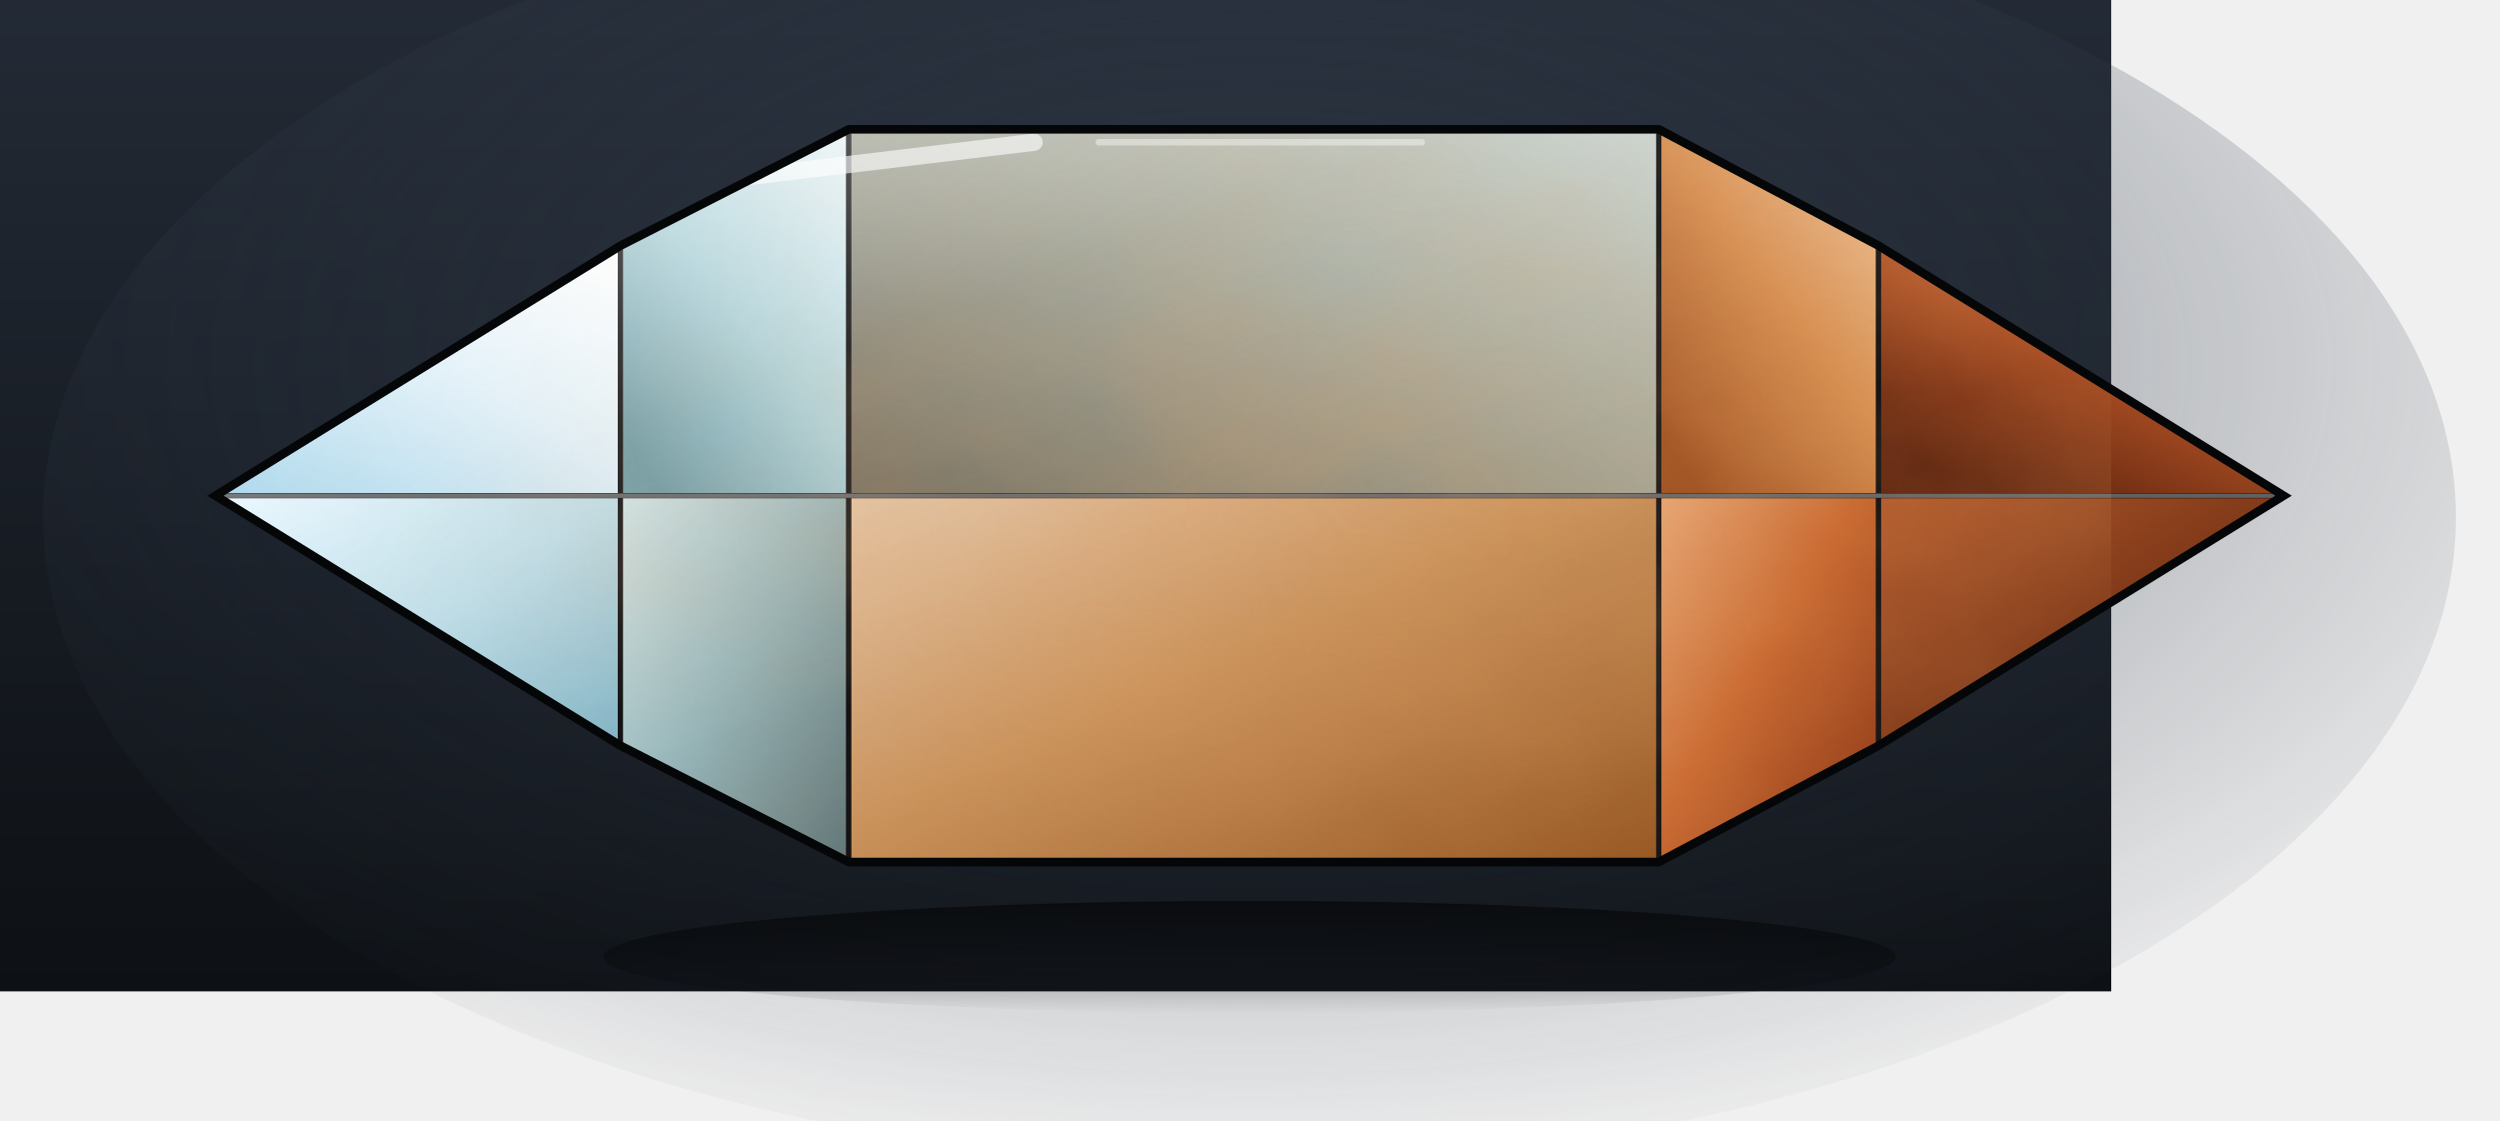
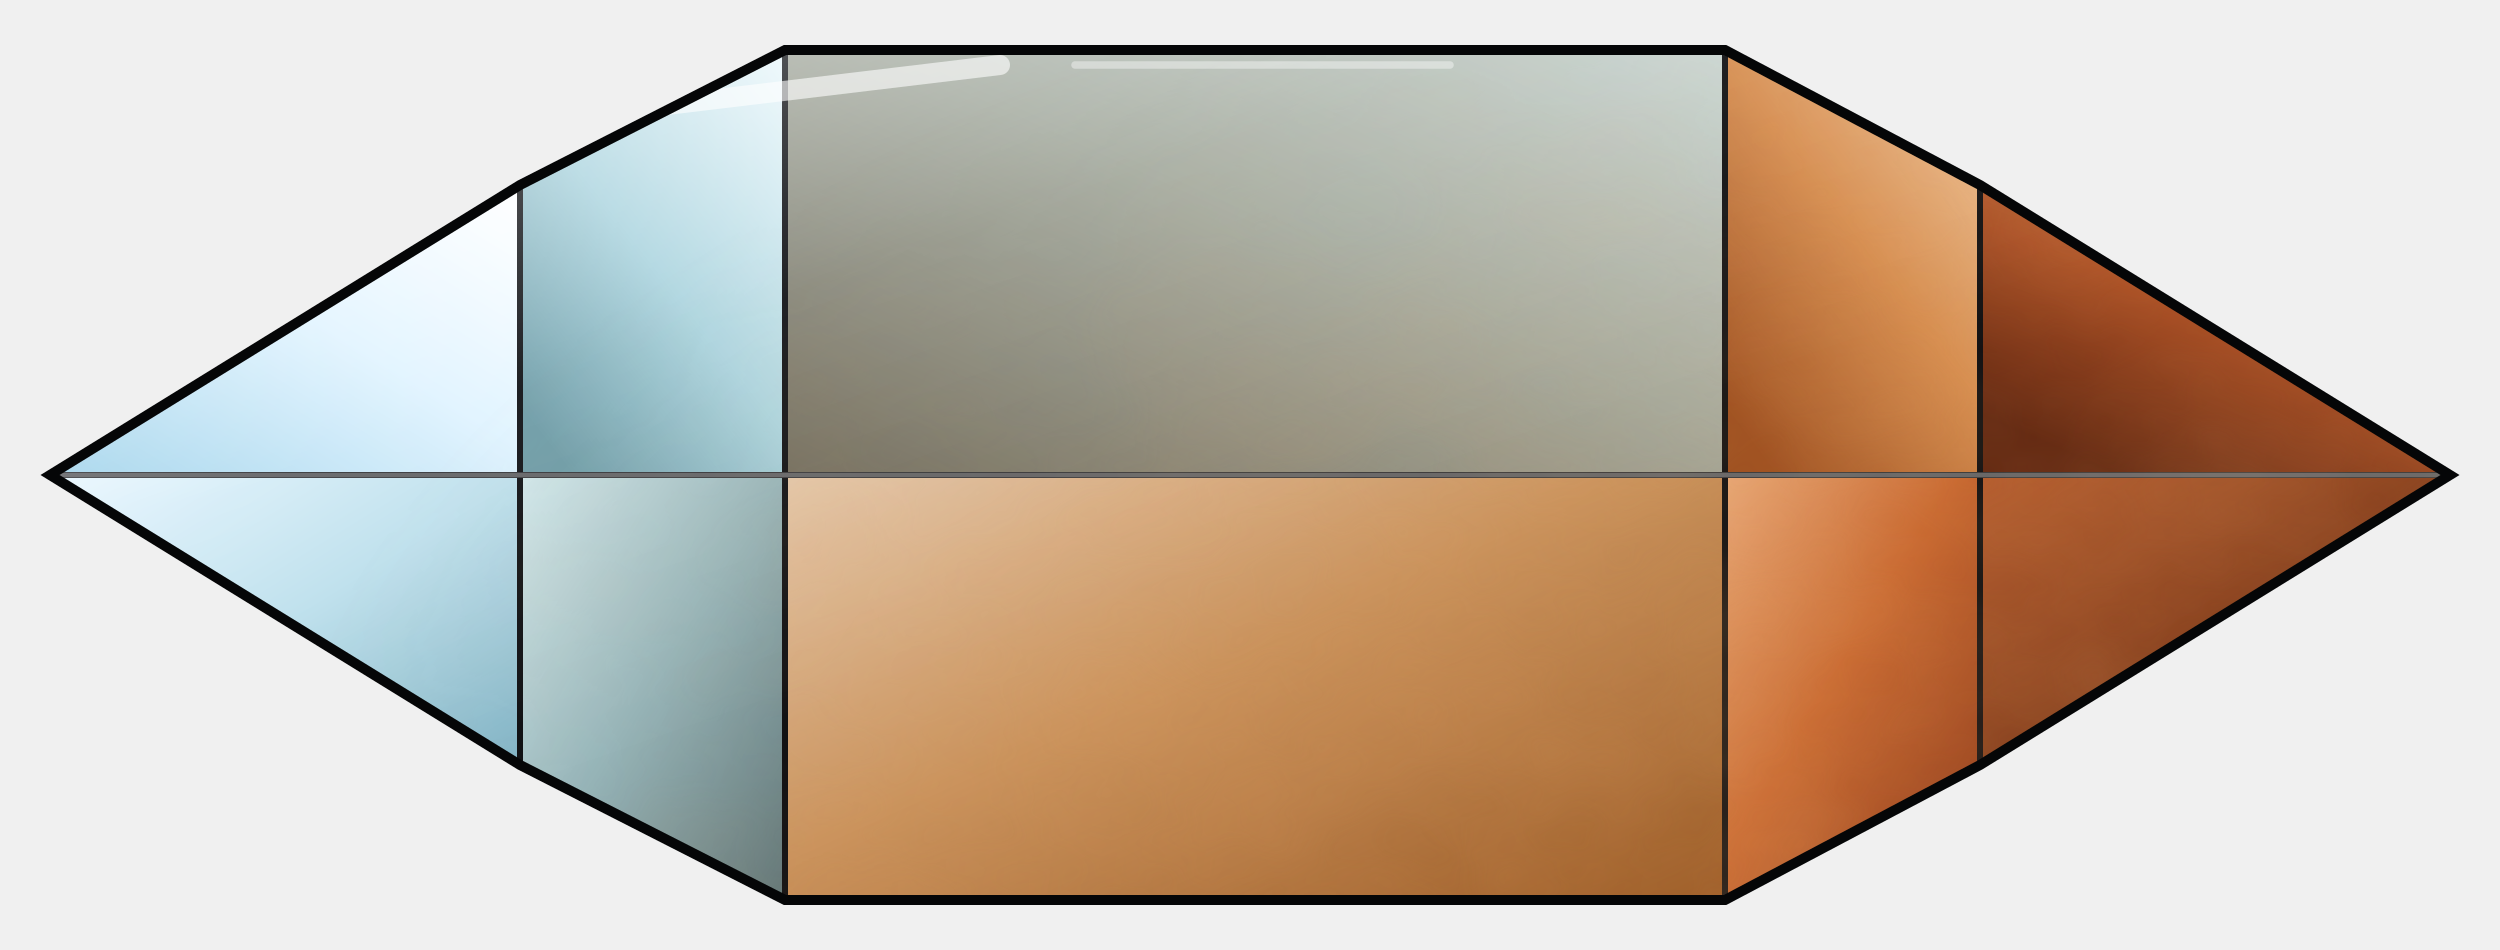
- <svg xmlns="http://www.w3.org/2000/svg" width="580" height="260" viewBox="90 30 580 260" role="img">
+ <svg xmlns="http://www.w3.org/2000/svg" width="500" height="190" viewBox="130 50 500 190" role="img">
  <defs>
-     <linearGradient id="bgGrad" x1="0" y1="0" x2="0" y2="1">
-       <stop offset="0%" stop-color="#262e3a" />
-       <stop offset="100%" stop-color="#0d1014" />
-     </linearGradient>
-     <radialGradient id="stage" cx="50%" cy="38%" r="65%">
-       <stop offset="0%" stop-color="#333d4c" stop-opacity="0.6" />
-       <stop offset="100%" stop-color="#333d4c" stop-opacity="0" />
-     </radialGradient>
    <filter id="oxideTexture" x="-20%" y="-20%" width="140%" height="140%">
      <feTurbulence type="fractalNoise" baseFrequency="0.02 0.028" numOctaves="4" seed="7" result="noise" />
      <feColorMatrix in="noise" type="matrix" values="0 0 0 0 0.75               0 0 0 0 0.35               0 0 0 0 0.12               0 0 0 0.9 0" />
    </filter>
    <clipPath id="crystalClip">
      <polygon points="140,145 234,87 287,60 475,60 526,87 620,145 526,203 475,230 287,230 234,203" />
    </clipPath>
    <radialGradient id="oxideFade" cx="72%" cy="55%" r="48%">
      <stop offset="0%" stop-color="#ffffff" stop-opacity="1" />
      <stop offset="55%" stop-color="#ffffff" stop-opacity="0.5" />
      <stop offset="100%" stop-color="#ffffff" stop-opacity="0" />
    </radialGradient>
    <mask id="oxideMask">
-       <rect x="0" y="0" width="580" height="260" fill="url(#oxideFade)" />
+       <rect x="0" y="0" width="760" height="420" fill="url(#oxideFade)" />
    </mask>
    <linearGradient id="f1" x1="1" y1="0" x2="0" y2="1">
      <stop offset="0%" stop-color="#ffffff" />
      <stop offset="45%" stop-color="#dff3ff" />
      <stop offset="100%" stop-color="#9fd2ea" />
    </linearGradient>
    <linearGradient id="f2" x1="0" y1="0" x2="1" y2="1">
      <stop offset="0%" stop-color="#e9f7ff" />
      <stop offset="50%" stop-color="#bcdfec" />
      <stop offset="100%" stop-color="#7fb2c4" />
    </linearGradient>
    <linearGradient id="f3" x1="1" y1="0" x2="0.2" y2="1">
      <stop offset="0%" stop-color="#eaf7fb" />
      <stop offset="55%" stop-color="#a9d3de" />
      <stop offset="100%" stop-color="#6a99a4" />
    </linearGradient>
    <linearGradient id="f4" x1="0" y1="0" x2="1" y2="1">
      <stop offset="0%" stop-color="#cfe6e9" />
      <stop offset="50%" stop-color="#93b3b8" />
      <stop offset="100%" stop-color="#5c7478" />
    </linearGradient>
    <linearGradient id="f5" x1="1" y1="0" x2="0" y2="1">
      <stop offset="0%" stop-color="#c9d6d3" />
      <stop offset="45%" stop-color="#a3aa9f" />
      <stop offset="100%" stop-color="#6f6a5a" />
    </linearGradient>
    <linearGradient id="f6" x1="0" y1="0" x2="1" y2="1">
      <stop offset="0%" stop-color="#e3c6a8" />
      <stop offset="45%" stop-color="#c9925c" />
      <stop offset="100%" stop-color="#93531f" />
    </linearGradient>
    <linearGradient id="f7" x1="1" y1="0" x2="0.2" y2="1">
      <stop offset="0%" stop-color="#f0c9a0" />
      <stop offset="50%" stop-color="#d68d4f" />
      <stop offset="100%" stop-color="#9a4b1c" />
    </linearGradient>
    <linearGradient id="f8" x1="0" y1="0" x2="1" y2="1">
      <stop offset="0%" stop-color="#e8a877" />
      <stop offset="45%" stop-color="#c8672f" />
      <stop offset="100%" stop-color="#832d10" />
    </linearGradient>
    <linearGradient id="f9" x1="1" y1="0" x2="0.3" y2="1">
      <stop offset="0%" stop-color="#d98a54" />
      <stop offset="55%" stop-color="#a84d23" />
      <stop offset="100%" stop-color="#5c220d" />
    </linearGradient>
    <linearGradient id="f10" x1="0" y1="0" x2="1" y2="1">
      <stop offset="0%" stop-color="#b35a2c" />
      <stop offset="50%" stop-color="#823a19" />
      <stop offset="100%" stop-color="#3f1608" />
    </linearGradient>
    <linearGradient id="gloss" x1="0" y1="0" x2="1" y2="1">
      <stop offset="0%" stop-color="#ffffff" stop-opacity="0.5" />
      <stop offset="30%" stop-color="#ffffff" stop-opacity="0.08" />
      <stop offset="55%" stop-color="#ffffff" stop-opacity="0" />
    </linearGradient>
-     <linearGradient id="shadowFade" x1="0" y1="0" x2="0" y2="1">
-       <stop offset="0%" stop-color="#000000" stop-opacity="0.55" />
-       <stop offset="100%" stop-color="#000000" stop-opacity="0" />
-     </linearGradient>
  </defs>
-   <rect x="0" y="0" width="580" height="260" fill="url(#bgGrad)" />
-   <ellipse cx="380" cy="150" rx="280" ry="150" fill="url(#stage)" />
-   <ellipse cx="380" cy="252" rx="150" ry="13" fill="url(#shadowFade)" />
  <g stroke="#0a0c10" stroke-width="1.2" stroke-linejoin="round">
    <polygon points="140,145 234,87 234,145" fill="url(#f1)" />
    <polygon points="140,145 234,203 234,145" fill="url(#f2)" />
    <polygon points="234,87 287,60 287,145 234,145" fill="url(#f3)" />
    <polygon points="234,203 287,230 287,145 234,145" fill="url(#f4)" />
    <polygon points="287,60 475,60 475,145 287,145" fill="url(#f5)" />
    <polygon points="287,230 475,230 475,145 287,145" fill="url(#f6)" />
    <polygon points="475,60 526,87 526,145 475,145" fill="url(#f7)" />
    <polygon points="475,230 526,203 526,145 475,145" fill="url(#f8)" />
    <polygon points="526,87 620,145 526,145" fill="url(#f9)" />
    <polygon points="526,203 620,145 526,145" fill="url(#f10)" />
  </g>
  <g clip-path="url(#crystalClip)">
    <g mask="url(#oxideMask)">
-       <rect x="0" y="0" width="580" height="260" filter="url(#oxideTexture)" opacity="0.45" />
+       <rect x="0" y="0" width="760" height="420" filter="url(#oxideTexture)" opacity="0.45" />
    </g>
    <polygon points="140,145 234,87 287,60 475,60 526,87 620,145 526,203 475,230 287,230 234,203" fill="url(#gloss)" />
  </g>
  <g stroke="#ffffff" stroke-linecap="round" fill="none" clip-path="url(#crystalClip)">
    <line x1="140" y1="145" x2="620" y2="145" stroke-width="1" stroke-opacity="0.35" />
    <line x1="255" y1="72" x2="330" y2="63" stroke-width="4" stroke-opacity="0.6" />
    <line x1="165" y1="120" x2="205" y2="98" stroke-width="2.5" stroke-opacity="0.55" />
    <line x1="345" y1="63" x2="420" y2="63" stroke-width="1.5" stroke-opacity="0.4" />
  </g>
  <polygon points="140,145 234,87 287,60 475,60 526,87 620,145 526,203 475,230 287,230 234,203" fill="none" stroke="#050607" stroke-width="2" />
</svg>
